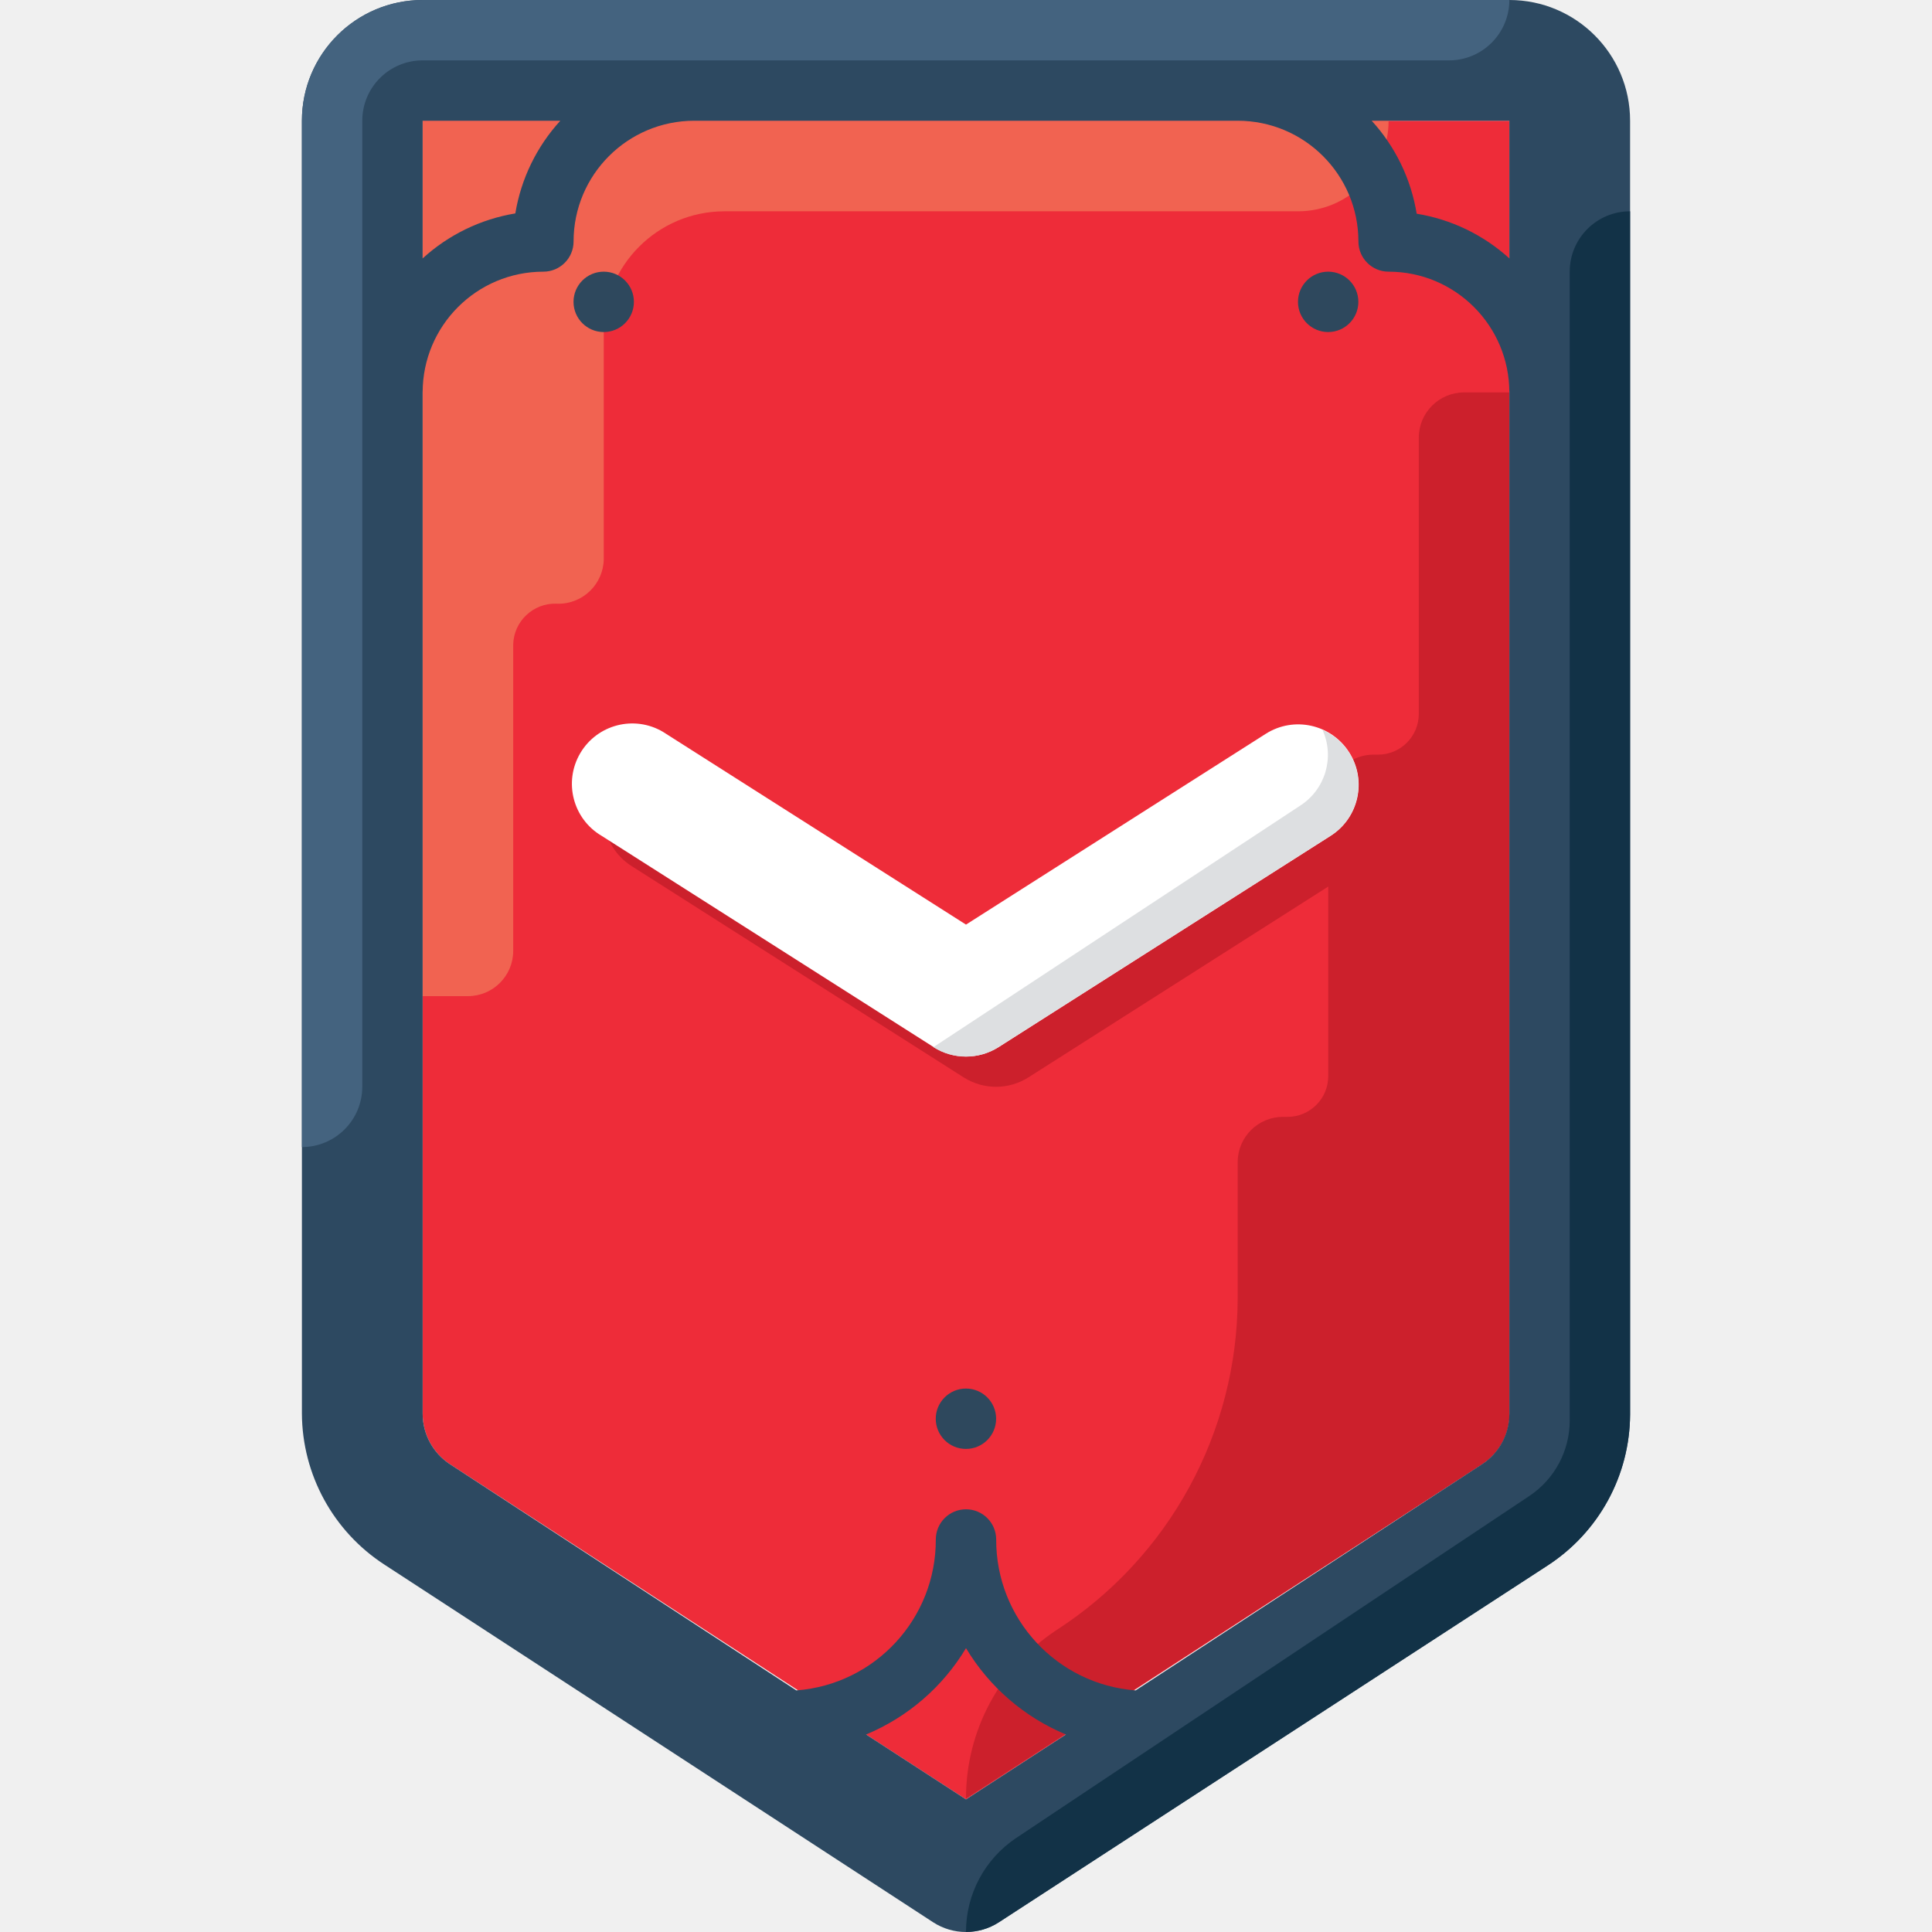
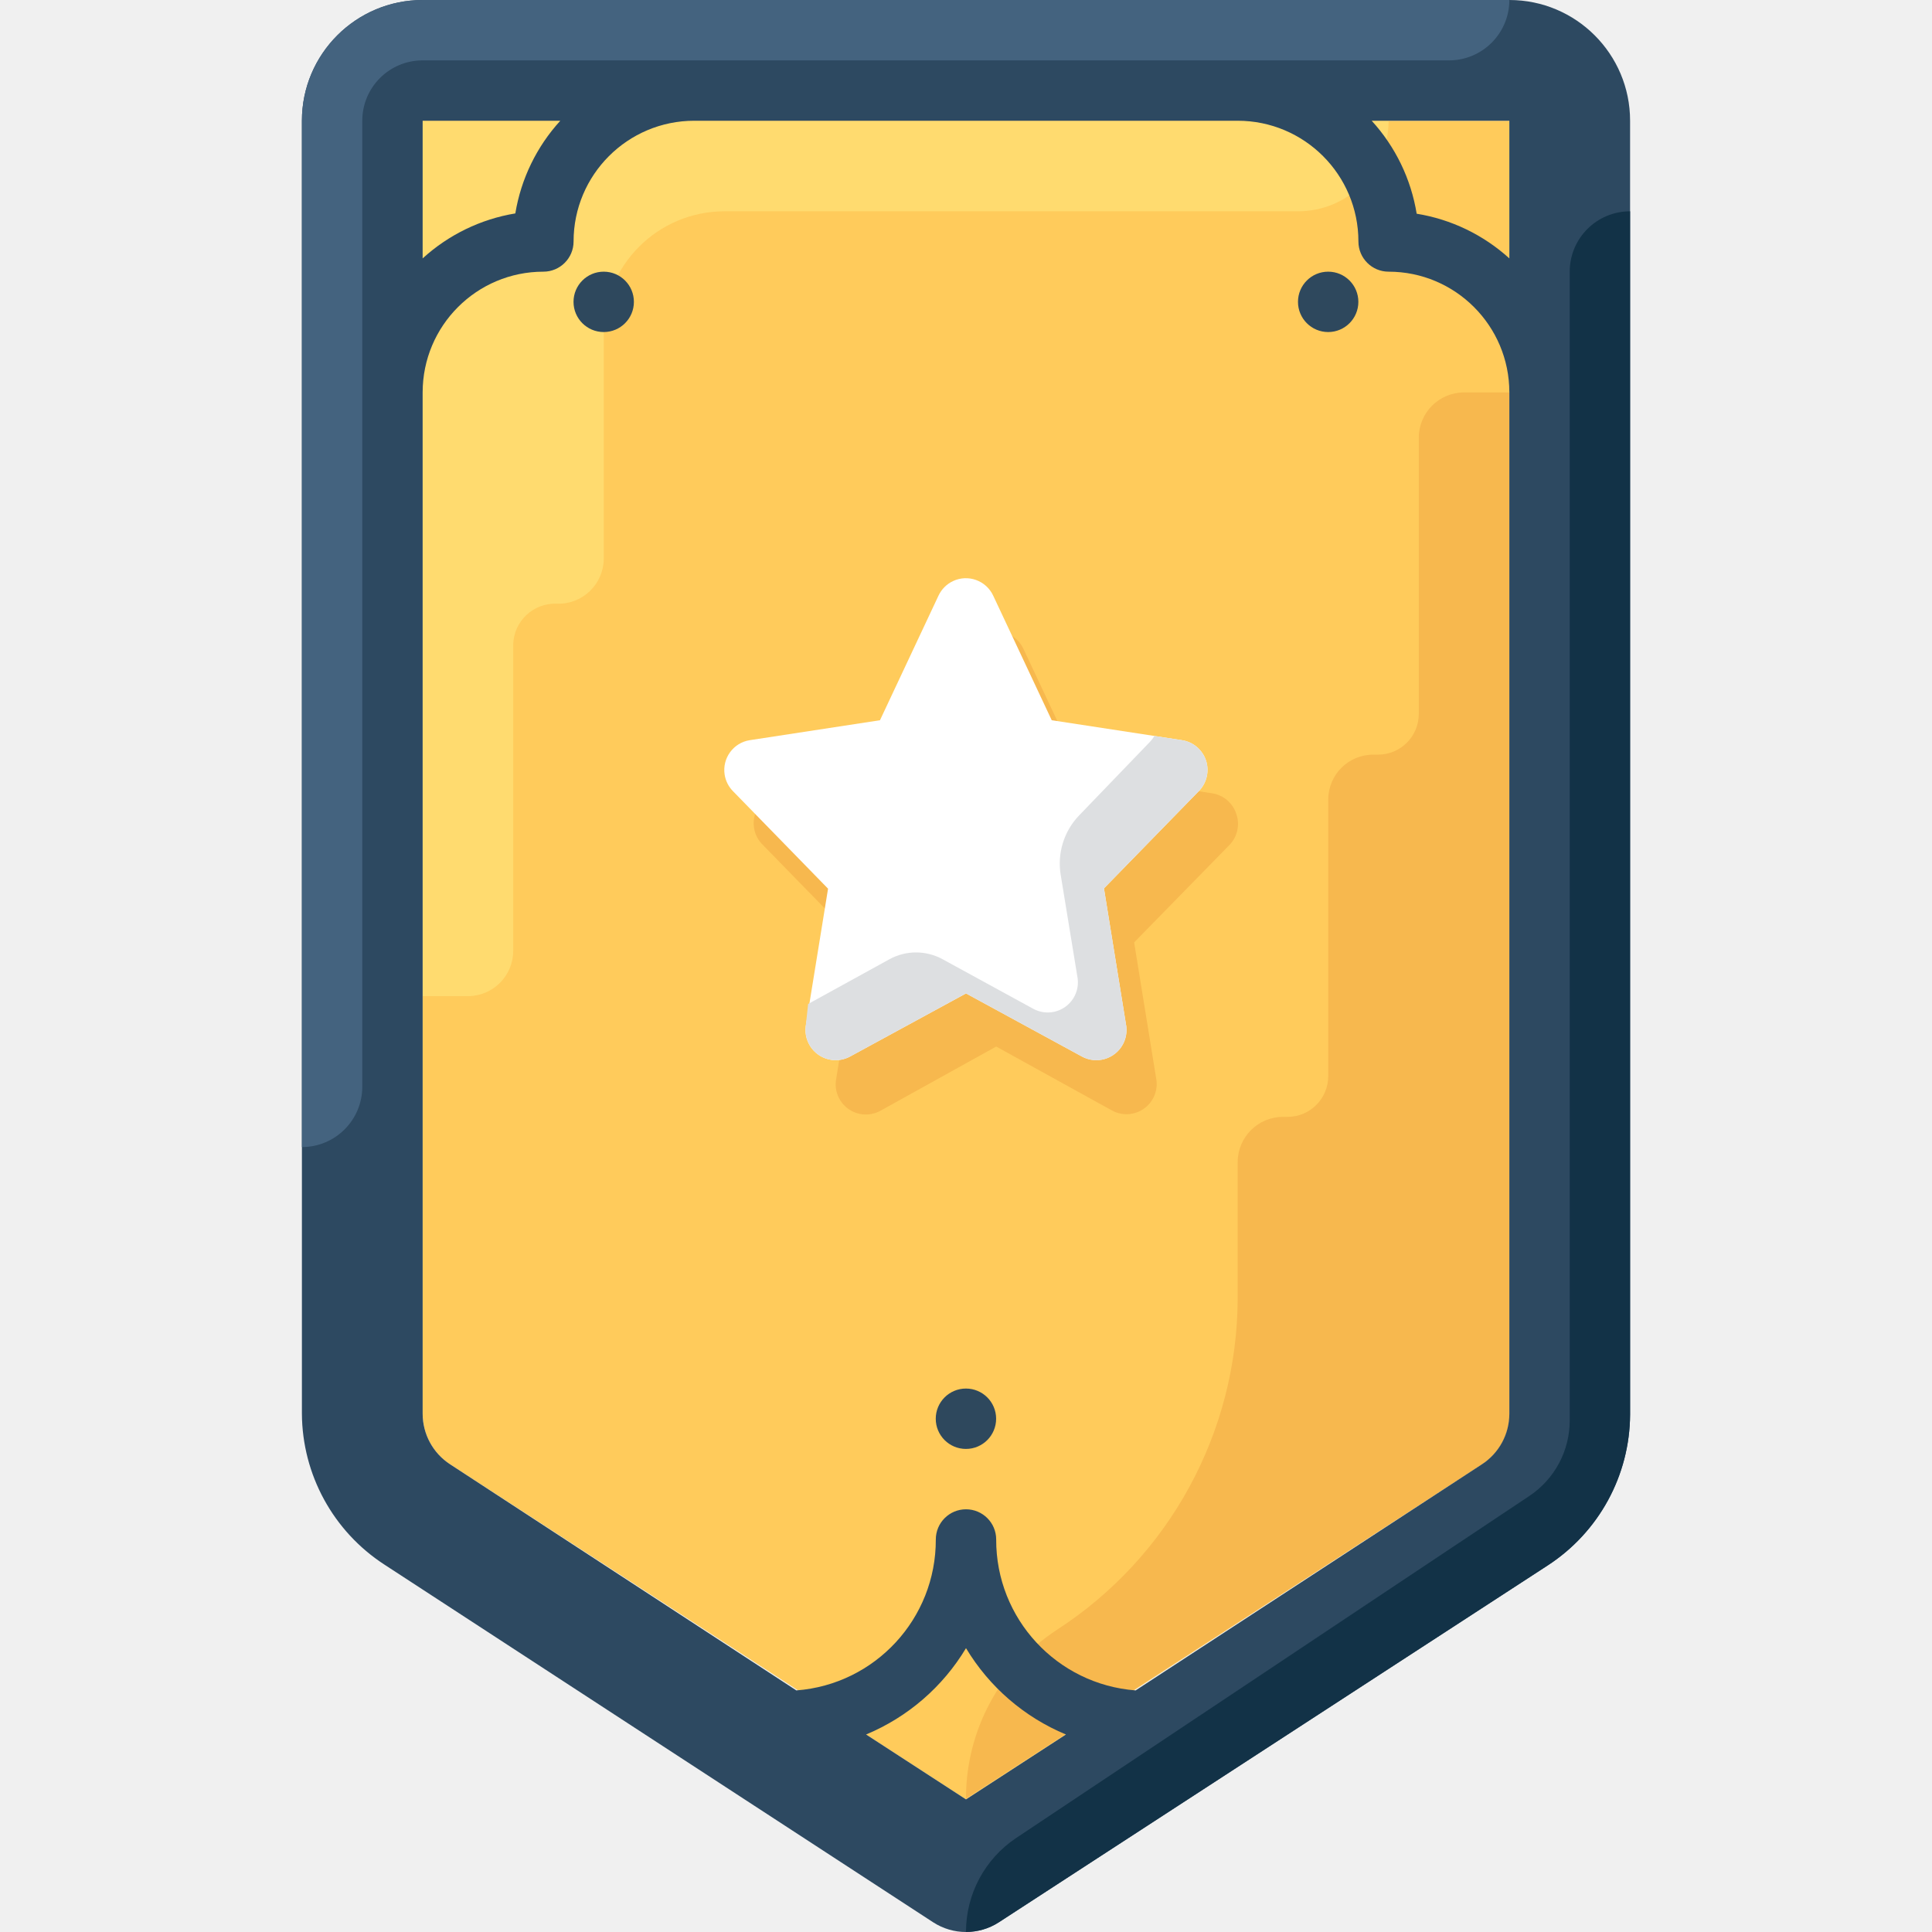
<svg xmlns="http://www.w3.org/2000/svg" version="1.1" id="Layer_1" x="0px" y="0px" viewBox="0 0 512.002 512.002" style="enable-background:new 0 0 512.002 512.002;" xml:space="preserve">
-   <path style="fill:#EE2C39;" d="M119.287,388.062c-4.552-2.96-7.288-8.016-7.28-13.439V31.999h287.987v342.624  c0.008,5.424-2.728,10.48-7.28,13.439l-136.714,88.796L119.287,388.062z" />
+   <path style="fill:#FFCB5B;" d="M119.287,388.062c-4.552-2.96-7.288-8.016-7.28-13.439V31.999h287.987v342.624  c0.008,5.424-2.728,10.48-7.28,13.439l-136.714,88.796L119.287,388.062z" />
+   <path style="fill:#F7B84E;" d="M387.995,103.995c-6.624,0-11.999,5.376-11.999,11.999v73.197c0,5.968-4.832,10.799-10.799,10.799  c-0.024,0-0.056,0-0.08,0h-1.12c-6.584-0.048-11.951,5.256-11.999,11.839c0,0.024,0,0.056,0,0.08v73.277  c0,5.968-4.832,10.799-10.799,10.799c-0.024,0-0.056,0-0.08,0h-1.04c-6.624-0.048-12.031,5.296-12.079,11.919  c0,0.024,0,0.056,0,0.08v35.998c-0.056,35.566-18.119,68.693-47.998,87.996l0,0c-15.015,9.88-24.039,26.663-23.999,44.638  l136.714-88.556c4.168-2.68,6.856-7.144,7.28-12.079l0,0V103.995H387.995z" />
  <circle style="fill:#2E485D;" cx="255.985" cy="375.982" r="8" />
-   <path style="fill:#F16351;" d="M112.008,31.999v231.989h11.999c6.624,0,11.999-5.376,11.999-11.999l0,0v-81.196  c0.16-6.136,5.272-10.983,11.415-10.815c0.144,0,0.288,0.008,0.424,0.016l0,0c6.624,0.088,12.071-5.216,12.159-11.839  c0-0.056,0-0.104,0-0.16V87.996c0-17.671,14.327-31.999,31.998-31.999h151.993c13.255,0,23.999-10.743,23.999-23.999H112.008z" />
+   <path style="fill:#FFDB6F;" d="M112.008,31.999v231.989h11.999c6.624,0,11.999-5.376,11.999-11.999l0,0v-81.196  c0.16-6.136,5.272-10.983,11.415-10.815c0.144,0,0.288,0.008,0.424,0.016l0,0c6.624,0.088,12.071-5.216,12.159-11.839  c0-0.056,0-0.104,0-0.16V87.996c0-17.671,14.327-31.999,31.998-31.999h151.993c13.255,0,23.999-10.743,23.999-23.999H112.008z" />
+   <path style="fill:#F7B84E;" d="M327.598,215.59c-0.96-2.848-3.432-4.92-6.4-5.36l-34.478-5.28L271.2,171.912  c-1.88-4-6.648-5.72-10.64-3.84c-1.688,0.792-3.04,2.152-3.84,3.84l-15.519,33.038l-34.478,5.28  c-4.384,0.552-7.488,4.56-6.928,8.944c0.232,1.84,1.096,3.544,2.448,4.816l25.199,25.839l-5.92,36.558  c-0.536,4.384,2.584,8.376,6.968,8.912c1.656,0.2,3.328-0.12,4.792-0.912l30.719-17.039l30.719,16.959  c3.88,2.112,8.736,0.672,10.847-3.208c0.792-1.464,1.112-3.136,0.912-4.792l-5.92-36.558l25.199-25.759  C327.95,221.782,328.67,218.51,327.598,215.59z" />
  <g>
    <circle style="fill:#2E485D;" cx="159.99" cy="79.996" r="8" />
    <circle style="fill:#2E485D;" cx="351.981" cy="79.996" r="8" />
  </g>
-   <path style="fill:#CC202C;" d="M387.995,103.995c-6.624,0-11.999,5.376-11.999,11.999v73.197c0,5.968-4.832,10.799-10.799,10.799  c-0.024,0-0.056,0-0.08,0h-1.12c-1.92-0.008-3.816,0.464-5.52,1.36c-4.888-2.16-10.528-1.744-15.039,1.12l-79.436,50.558  l-79.436-50.558c-7.464-4.752-17.367-2.544-22.119,4.92c-4.752,7.464-2.544,17.367,4.92,22.119l87.996,55.997  c5.248,3.344,11.951,3.344,17.199,0l79.436-50.558v50.238c0,5.968-4.832,10.799-10.799,10.799c-0.024,0-0.056,0-0.08,0h-1.04  c-6.624-0.048-12.031,5.296-12.079,11.919c0,0.024,0,0.056,0,0.08v35.998c-0.056,35.566-18.119,68.693-47.998,87.996  c-15.015,9.88-24.039,26.663-23.999,44.638l136.714-88.556c4.168-2.68,6.856-7.144,7.28-12.079l0,0V103.995H387.995z" />
-   <path style="fill:#FFFFFF;" d="M256.001,279.987c-3.032,0-6-0.856-8.56-2.48l-87.996-55.997c-7.616-4.48-10.152-14.287-5.672-21.903  c4.48-7.616,14.287-10.152,21.903-5.672c0.328,0.192,0.656,0.4,0.968,0.616l79.356,50.478l79.436-50.558  c7.464-4.752,17.367-2.544,22.119,4.92c4.752,7.464,2.544,17.367-4.92,22.119l-87.996,55.997  C262.057,279.139,259.057,280.003,256.001,279.987z" />
-   <path style="fill:#DDDFE1;" d="M357.516,199.431c-1.704-2.648-4.152-4.736-7.04-6c3.288,7.232,0.768,15.783-5.92,20.079  l-97.195,63.997c5.248,3.344,11.951,3.344,17.199,0l87.996-55.997C360.02,216.782,362.244,206.902,357.516,199.431L357.516,199.431z  " />
+   <path style="fill:#FFFFFF;" d="M319.598,201.511c-0.96-2.848-3.432-4.92-6.4-5.36l-34.478-5.28l-15.519-33.038  c-1.88-4-6.648-5.72-10.639-3.84c-1.688,0.792-3.04,2.152-3.84,3.84l-15.519,33.038l-34.478,5.28  c-4.368,0.672-7.36,4.76-6.688,9.128c0.256,1.656,1.032,3.2,2.208,4.392l25.199,25.839l-5.92,36.478  c-0.536,4.384,2.584,8.376,6.968,8.912c1.656,0.2,3.328-0.12,4.792-0.912l30.719-16.719l30.719,16.719  c3.88,2.112,8.736,0.672,10.847-3.208c0.792-1.464,1.112-3.136,0.912-4.792l-5.92-36.558l25.199-25.839  C319.822,207.446,320.534,204.334,319.598,201.511z" />
+   <path style="fill:#DDDFE1;" d="M319.598,201.511c-0.96-2.848-3.432-4.92-6.4-5.36l-7.28-1.12c-0.328,0.584-0.736,1.12-1.2,1.6  L286.08,215.99c-4.128,4.224-5.968,10.176-4.96,15.999l4.48,27.359c0.536,4.384-2.584,8.376-6.968,8.912  c-1.656,0.2-3.328-0.12-4.792-0.912l-23.999-13.119c-4.408-2.432-9.752-2.432-14.159,0l-21.519,11.839l-0.64,5.92  c-0.536,4.384,2.584,8.376,6.968,8.912c1.656,0.2,3.328-0.12,4.792-0.912l30.719-16.719l30.719,16.719  c3.88,2.112,8.736,0.672,10.847-3.208c0.792-1.464,1.112-3.136,0.912-4.792l-5.92-36.558l25.199-25.839  C319.822,207.446,320.534,204.334,319.598,201.511z" />
  <path style="fill:#2D4961;" d="M399.994,0H112.008C94.337,0,80.009,14.327,80.009,31.999v342.624  c0.08,16.159,8.288,31.191,21.839,39.998l145.433,94.796c5.304,3.448,12.135,3.448,17.439,0l145.433-94.556  c13.551-8.808,21.759-23.839,21.839-39.998V31.999C431.993,14.327,417.665,0,399.994,0z M399.994,68.477  c-6.872-6.24-15.399-10.352-24.559-11.839c-1.496-9.2-5.64-17.759-11.919-24.639h36.478V68.477z M148.486,31.999  c-6.264,6.864-10.408,15.391-11.919,24.559c-9.168,1.512-17.695,5.656-24.559,11.919V31.999H148.486z M256.001,476.858  l-26.479-17.199c11.047-4.6,20.327-12.623,26.479-22.879c6.152,10.256,15.431,18.279,26.479,22.879L256.001,476.858z   M399.994,374.622c0.008,5.424-2.728,10.48-7.28,13.439l-91.756,59.917c-20.895-1.592-37.022-19.039-36.958-39.998  c0-4.416-3.584-8-8-8s-8,3.584-8,8c0.064,20.959-16.063,38.406-36.958,39.998l-91.756-59.917c-4.552-2.96-7.288-8.016-7.28-13.439  V103.995c0-17.671,14.327-31.998,31.998-31.998c4.416,0,8-3.584,8-8c0-17.671,14.327-31.999,31.999-31.999h143.993  c17.671,0,31.999,14.327,31.999,31.999c0,4.416,3.584,8,8,8c17.671,0,31.999,14.327,31.999,31.998L399.994,374.622L399.994,374.622z  " />
  <path style="fill:#44637F;" d="M80.009,31.999v271.987l0,0c8.84,0,15.999-7.16,15.999-15.999V31.999  c0-8.84,7.16-15.999,15.999-15.999h271.987c8.84,0,15.999-7.16,15.999-15.999H112.008C94.329,0,80.009,14.327,80.009,31.999z" />
  <path style="fill:#123247;" d="M410.154,414.861c13.551-8.808,21.759-23.839,21.839-39.998V55.997l0,0  c-8.84,0-15.999,7.16-15.999,15.999v304.466c0,8.04-4.024,15.551-10.719,19.999L269.28,487.097  c-8.304,5.56-13.287,14.887-13.279,24.879l0,0c3.096,0.008,6.12-0.88,8.72-2.56L410.154,414.861z" />
  <g>
</g>
  <g>
</g>
  <g>
</g>
  <g>
</g>
  <g>
</g>
  <g>
</g>
  <g>
</g>
  <g>
</g>
  <g>
</g>
  <g>
</g>
  <g>
</g>
  <g>
</g>
  <g>
</g>
  <g>
</g>
  <g>
</g>
</svg>
